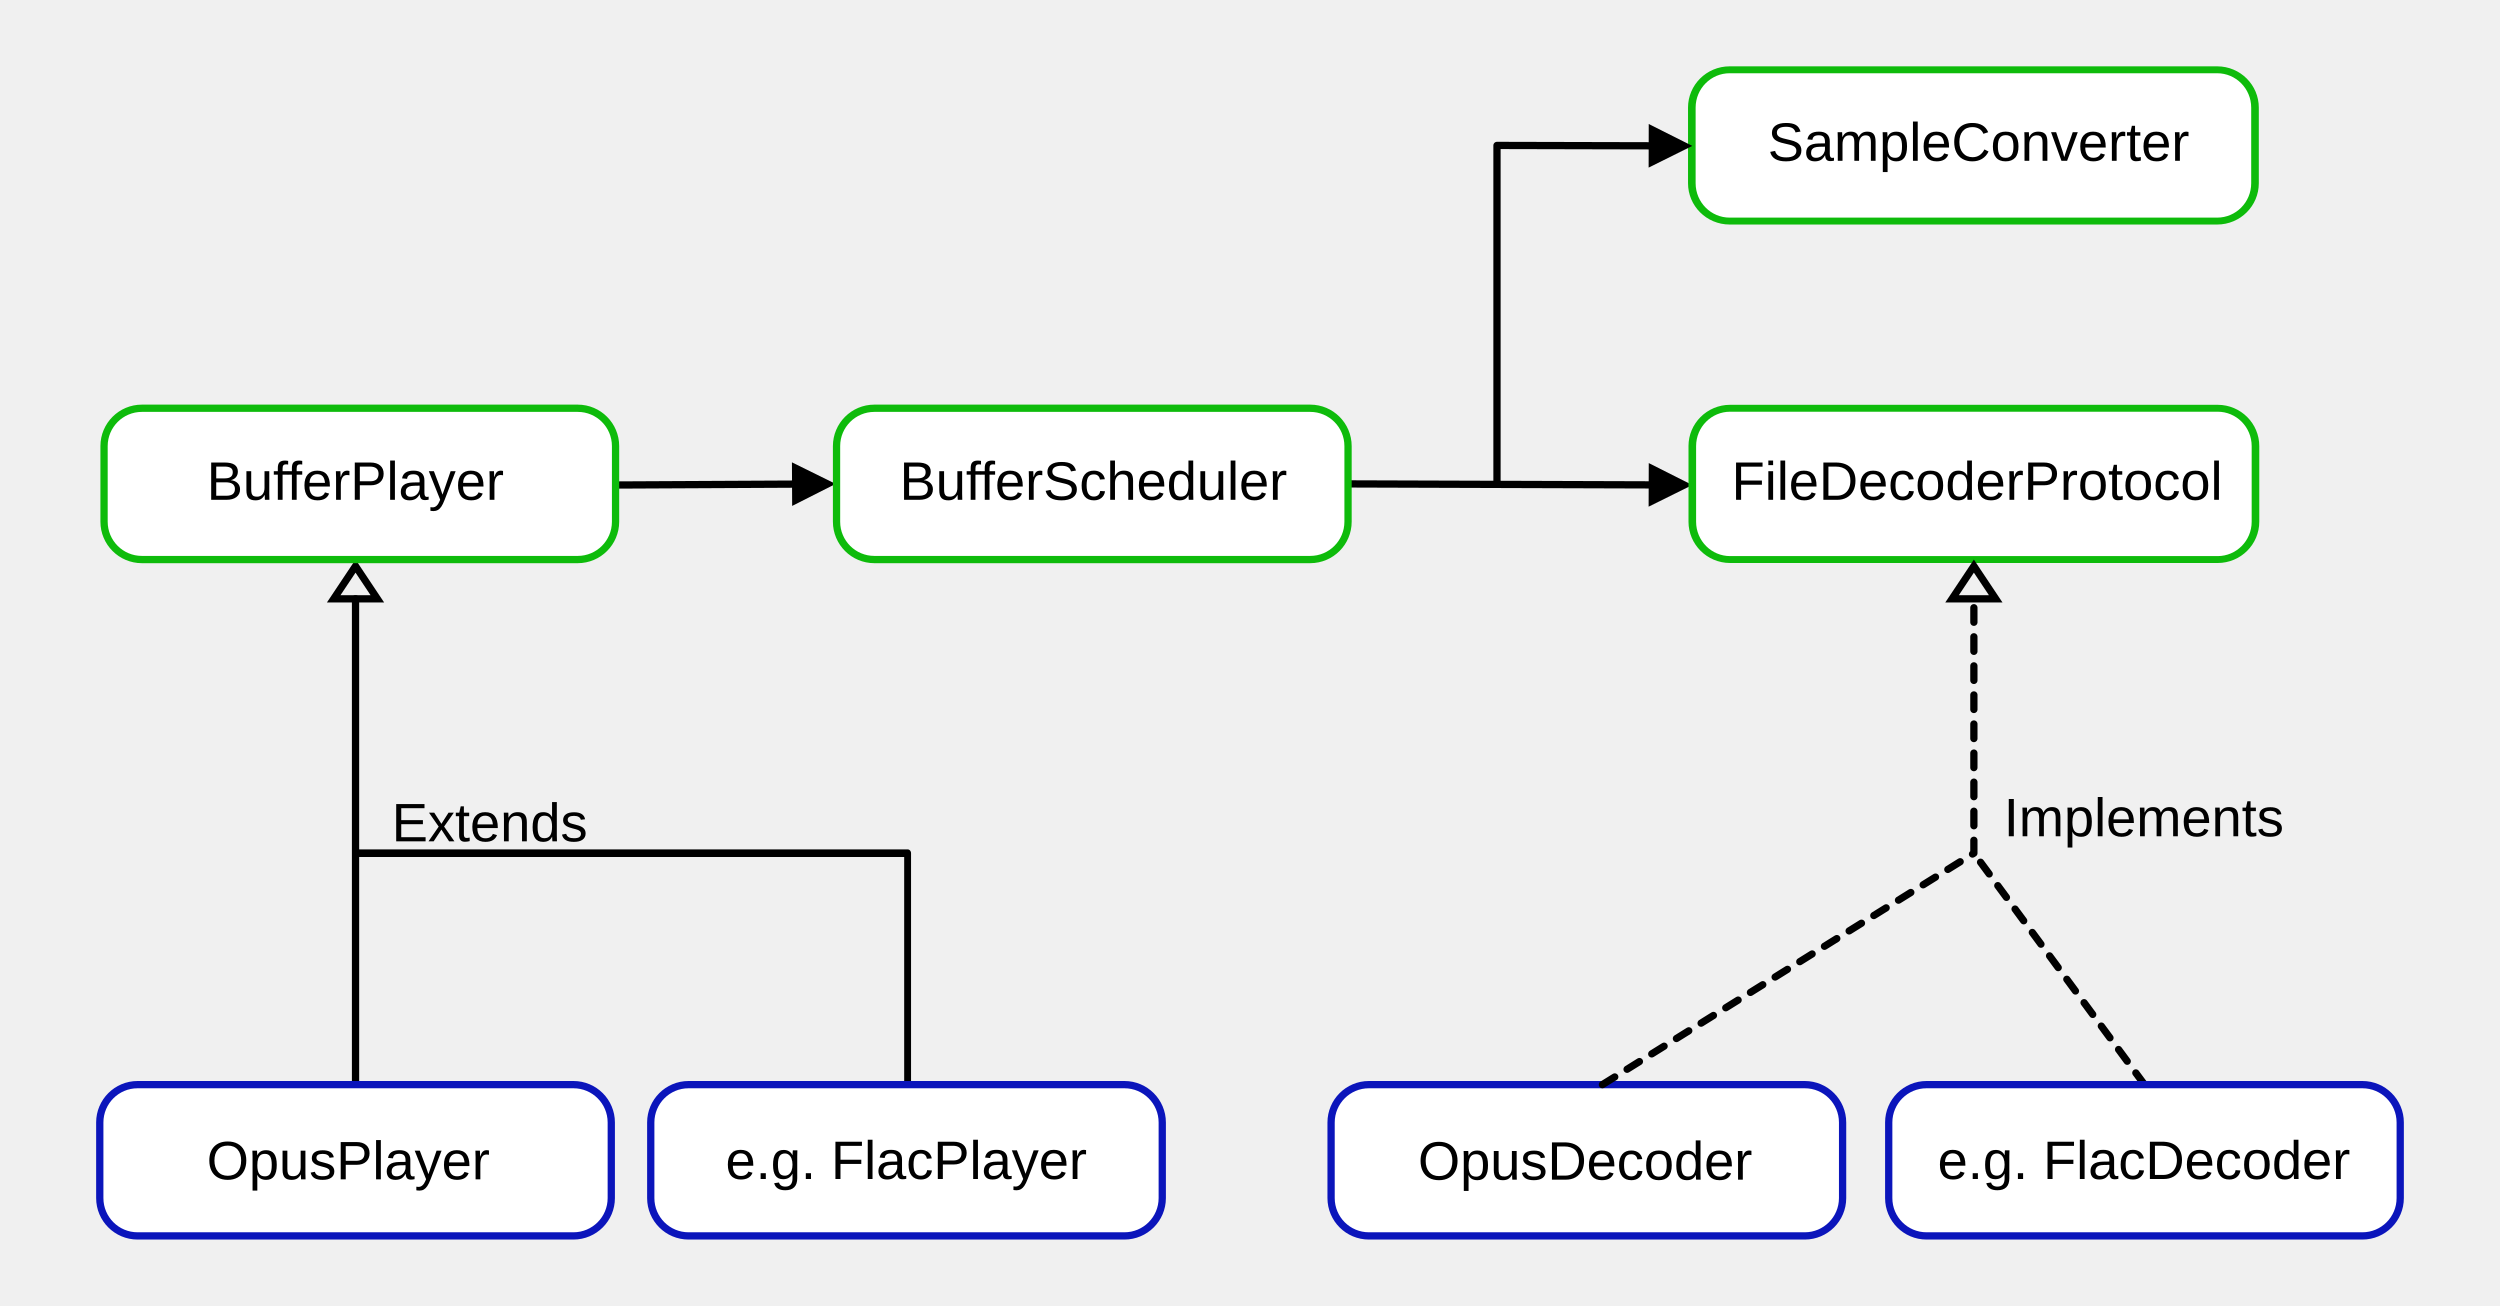
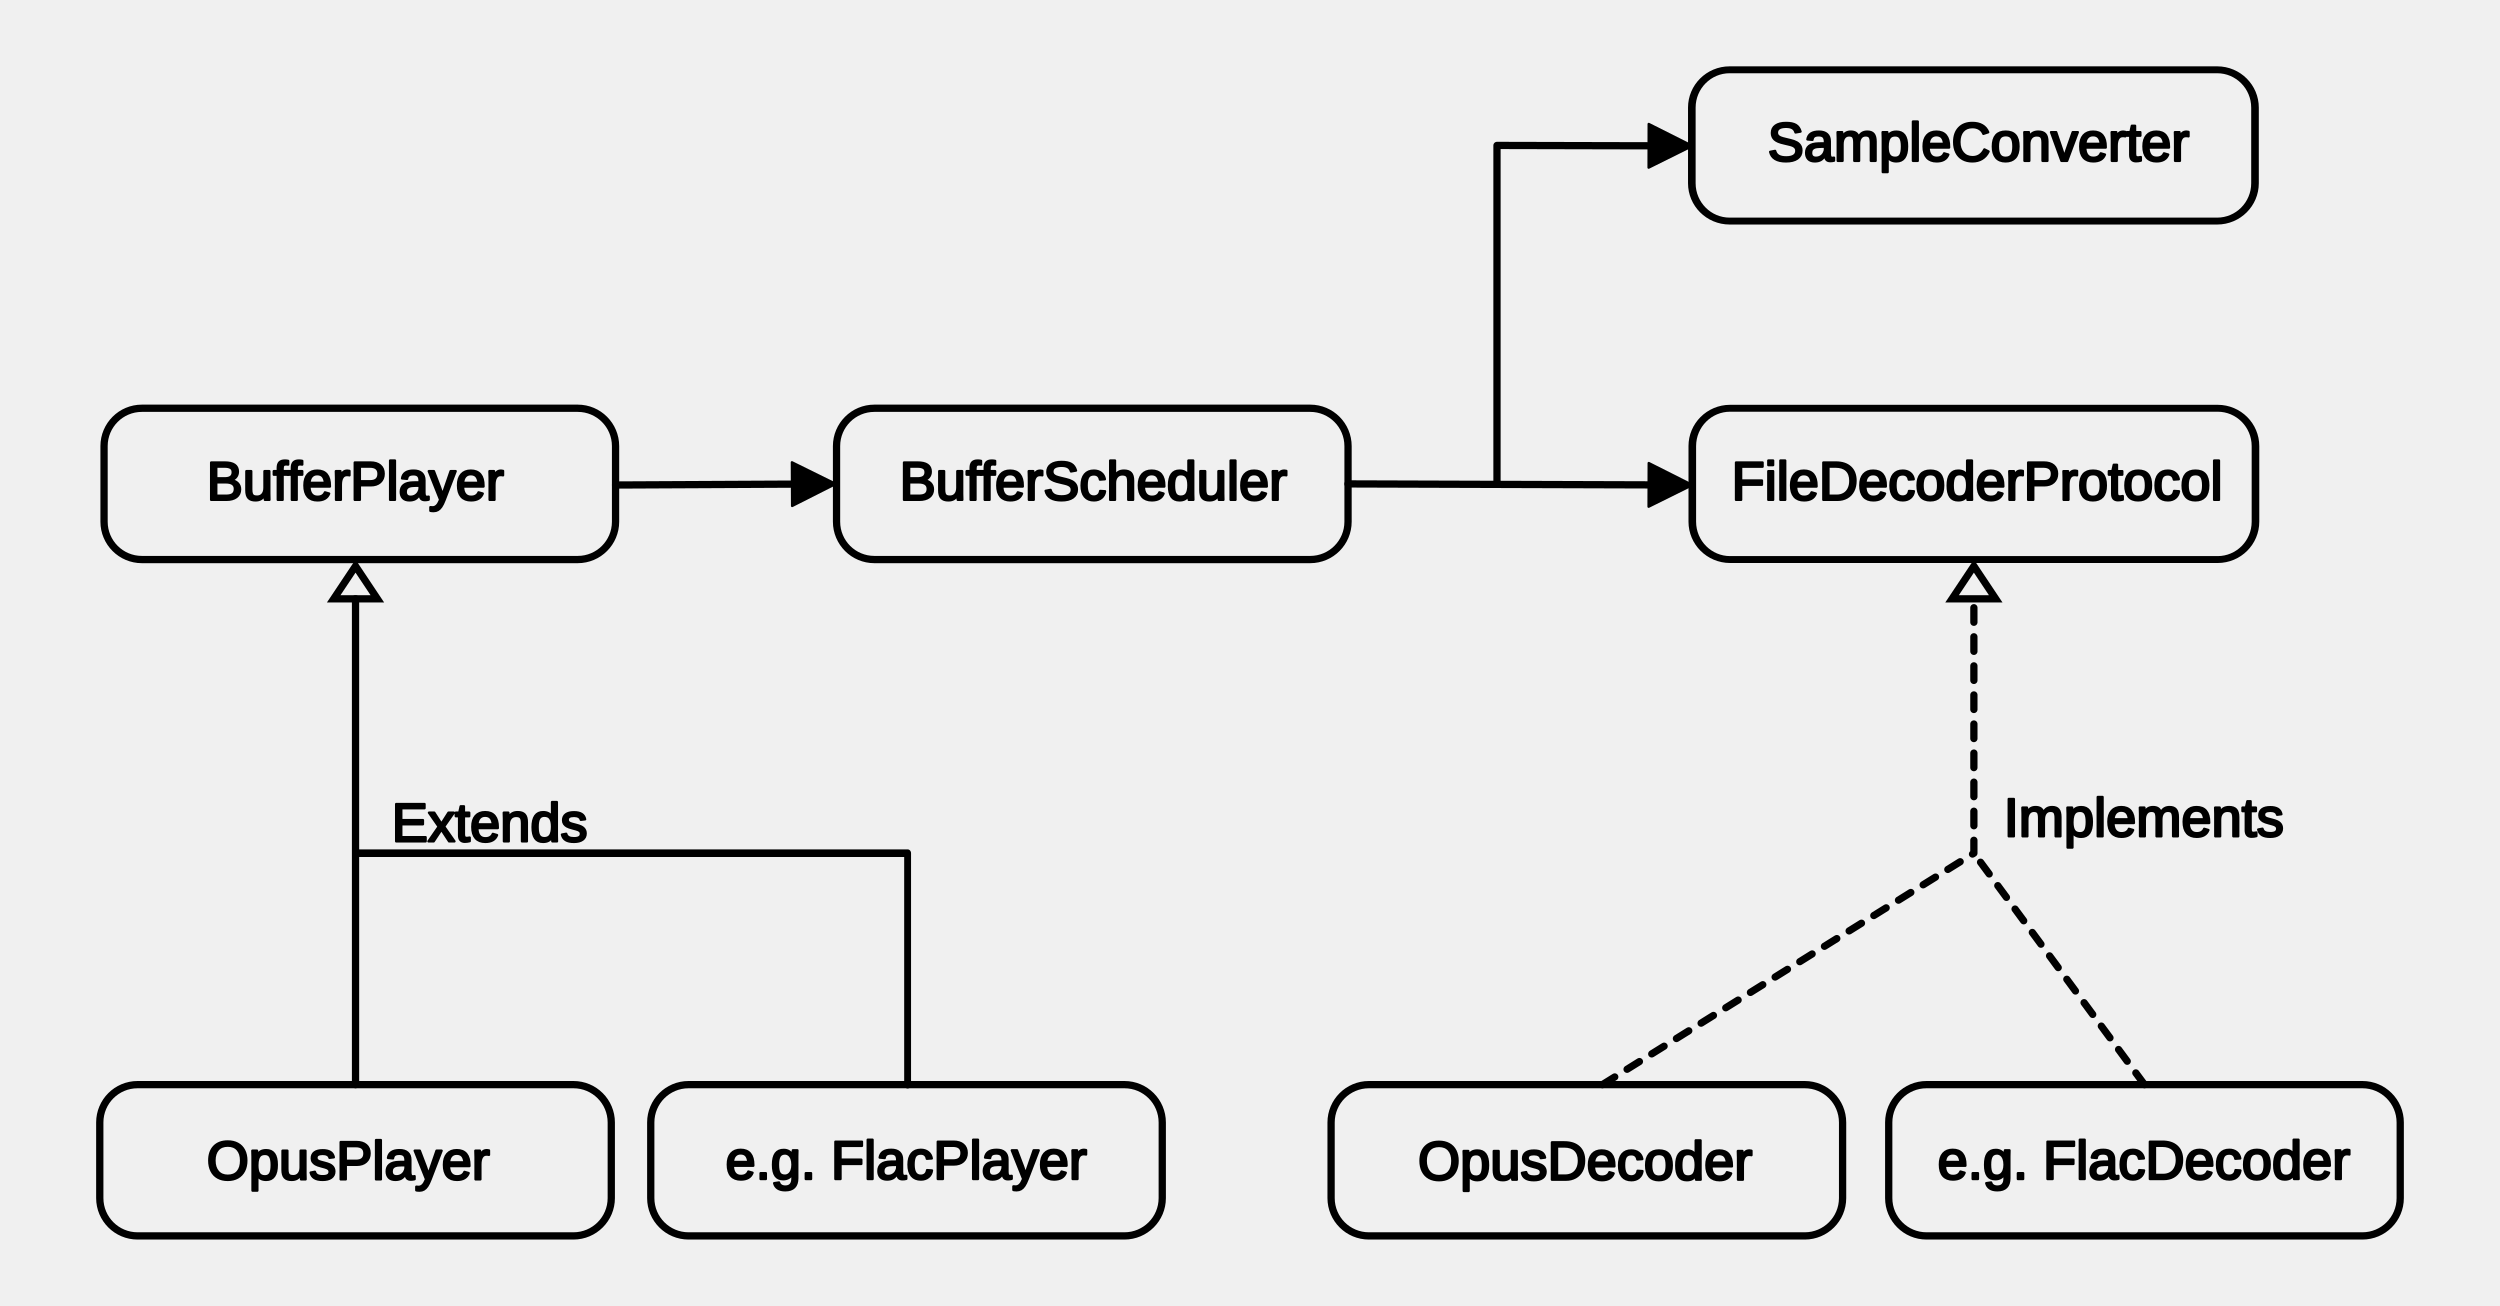
<svg xmlns="http://www.w3.org/2000/svg" width="100%" height="100%" viewBox="0 0 1032 539" version="1.1" xml:space="preserve" style="fill-rule:evenodd;clip-rule:evenodd;stroke-linecap:round;stroke-miterlimit:10;">
-   <g transform="matrix(0.932044,0,0,0.932044,34.5648,22.6449)">
-     <g transform="matrix(1.07291,-0,-0,1.07291,-37.0849,-24.296)">
+   <g transform="matrix(0.999999,0,0,0.999999,4.14644e-05,-4.1024e-05)">
+     <g>
      <path d="M137.762,247.186L146.762,233.686L155.762,247.186L137.762,247.186Z" style="fill:none;stroke:black;stroke-width:3px;" />
      <path d="M146.762,447.738L146.762,247.186" style="fill:none;stroke:black;stroke-width:3px;stroke-linejoin:round;stroke-miterlimit:1.5;" />
    </g>
  </g>
  <g transform="matrix(0.836274,0,0,0.932044,46.0934,22.6449)">
    <path d="M392.897,456.086L392.897,353.582L120.378,353.582" style="fill:none;stroke:black;stroke-width:3.39px;stroke-linejoin:round;stroke-miterlimit:1.5;" />
  </g>
  <g transform="matrix(0.932044,0,0,0.932044,34.5648,22.6449)">
    <path d="M912.696,456.086L837.144,353.582" style="fill:none;stroke:black;stroke-width:3.22px;stroke-linejoin:round;stroke-miterlimit:1.5;stroke-dasharray:6.44,6.44,0,0;" />
  </g>
-   <g transform="matrix(0.932044,0,0,0.932044,34.5648,22.6449)">
-     <g transform="matrix(1.07291,-0,-0,1.07291,-37.0849,-24.296)">
-       <path d="M326.909,190.847L344.954,199.756L327,208.847L326.909,190.847Z" />
+   <g transform="matrix(0.999999,0,0,0.999999,4.14644e-05,-4.1024e-05)">
+     <g>
+       <path d="M326.909,190.847L344.954,199.756L327,208.847L326.909,190.847Z" style="stroke:black;stroke-width:1px;stroke-linecap:butt;stroke-linejoin:round;stroke-miterlimit:2;" />
      <path d="M254.101,200.216C254.101,200.216 304.935,199.958 330.554,199.829" style="fill:none;stroke:black;stroke-width:3px;stroke-linejoin:round;stroke-miterlimit:1.5;" />
    </g>
  </g>
-   <g transform="matrix(0.932044,0,0,0.932044,34.5648,22.6449)">
-     <g transform="matrix(1.07291,-0,-0,1.07291,-37.0849,-24.296)">
-       <path d="M680.608,191.158L698.579,200.216L680.55,209.158L680.608,191.158Z" />
+   <g transform="matrix(0.999999,0,0,0.999999,4.14644e-05,-4.1024e-05)">
+     <g>
+       <path d="M680.608,191.158L698.579,200.216L680.55,209.158L680.608,191.158Z" style="stroke:black;stroke-width:1px;stroke-linecap:butt;stroke-linejoin:round;stroke-miterlimit:2;" />
      <path d="M556.471,199.756C556.471,199.756 648.057,200.052 684.179,200.169" style="fill:none;stroke:black;stroke-width:3px;stroke-linejoin:round;stroke-miterlimit:1.5;" />
    </g>
  </g>
  <g transform="matrix(0.932044,0,0,0.932044,38.7091,21.504)">
-     <path d="M231.097,174.496C231.097,165.251 223.591,157.745 214.345,157.745L21.305,157.745C12.06,157.745 4.554,165.251 4.554,174.496L4.554,208C4.554,217.245 12.06,224.751 21.305,224.751L214.345,224.751C223.591,224.751 231.097,217.245 231.097,208L231.097,174.496Z" style="fill:white;stroke:rgb(14,187,11);stroke-width:3.22px;stroke-linejoin:round;stroke-miterlimit:1.5;" />
+     <path d="M231.097,174.496C231.097,165.251 223.591,157.745 214.345,157.745L21.305,157.745C12.06,157.745 4.554,165.251 4.554,174.496L4.554,208C4.554,217.245 12.06,224.751 21.305,224.751L214.345,224.751C223.591,224.751 231.097,217.245 231.097,208L231.097,174.496Z" style="fill:none;stroke:black;stroke-width:3.22px;stroke-linejoin:round;stroke-miterlimit:1.5;" />
  </g>
  <g transform="matrix(0.932044,0,0,0.932044,341.079,21.504)">
-     <path d="M231.097,174.496C231.097,165.251 223.591,157.745 214.345,157.745L21.305,157.745C12.06,157.745 4.554,165.251 4.554,174.496L4.554,208C4.554,217.245 12.06,224.751 21.305,224.751L214.345,224.751C223.591,224.751 231.097,217.245 231.097,208L231.097,174.496Z" style="fill:white;stroke:rgb(14,187,11);stroke-width:3.22px;stroke-linejoin:round;stroke-miterlimit:1.5;" />
+     <path d="M231.097,174.496C231.097,165.251 223.591,157.745 214.345,157.745L21.305,157.745C12.06,157.745 4.554,165.251 4.554,174.496L4.554,208C4.554,217.245 12.06,224.751 21.305,224.751L214.345,224.751C223.591,224.751 231.097,217.245 231.097,208L231.097,174.496Z" style="fill:none;stroke:black;stroke-width:3.22px;stroke-linejoin:round;stroke-miterlimit:1.5;" />
  </g>
  <g transform="matrix(0.932044,0,0,0.932044,36.9439,300.713)">
-     <path d="M231.097,174.496C231.097,165.251 223.591,157.745 214.345,157.745L21.305,157.745C12.06,157.745 4.554,165.251 4.554,174.496L4.554,208C4.554,217.245 12.06,224.751 21.305,224.751L214.345,224.751C223.591,224.751 231.097,217.245 231.097,208L231.097,174.496Z" style="fill:white;stroke:rgb(11,21,187);stroke-width:3.22px;stroke-linejoin:round;stroke-miterlimit:1.5;" />
+     <path d="M231.097,174.496C231.097,165.251 223.591,157.745 214.345,157.745L21.305,157.745C12.06,157.745 4.554,165.251 4.554,174.496L4.554,208C4.554,217.245 12.06,224.751 21.305,224.751L214.345,224.751C223.591,224.751 231.097,217.245 231.097,208L231.097,174.496Z" style="fill:none;stroke:black;stroke-width:3.22px;stroke-linejoin:round;stroke-miterlimit:1.5;" />
  </g>
  <g transform="matrix(0.932044,0,0,0.932044,264.387,300.713)">
-     <path d="M231.097,174.496C231.097,165.251 223.591,157.745 214.345,157.745L21.305,157.745C12.06,157.745 4.554,165.251 4.554,174.496L4.554,208C4.554,217.245 12.06,224.751 21.305,224.751L214.345,224.751C223.591,224.751 231.097,217.245 231.097,208L231.097,174.496Z" style="fill:white;stroke:rgb(11,21,187);stroke-width:3.22px;stroke-linejoin:round;stroke-miterlimit:1.5;" />
+     <path d="M231.097,174.496C231.097,165.251 223.591,157.745 214.345,157.745L21.305,157.745C12.06,157.745 4.554,165.251 4.554,174.496L4.554,208C4.554,217.245 12.06,224.751 21.305,224.751L214.345,224.751C223.591,224.751 231.097,217.245 231.097,208L231.097,174.496Z" style="fill:none;stroke:black;stroke-width:3.22px;stroke-linejoin:round;stroke-miterlimit:1.5;" />
  </g>
  <g transform="matrix(0.932044,0,0,0.932044,545.229,300.713)">
-     <path d="M231.097,174.496C231.097,165.251 223.591,157.745 214.345,157.745L21.305,157.745C12.06,157.745 4.554,165.251 4.554,174.496L4.554,208C4.554,217.245 12.06,224.751 21.305,224.751L214.345,224.751C223.591,224.751 231.097,217.245 231.097,208L231.097,174.496Z" style="fill:white;stroke:rgb(11,21,187);stroke-width:3.22px;stroke-linejoin:round;stroke-miterlimit:1.5;" />
+     <path d="M231.097,174.496C231.097,165.251 223.591,157.745 214.345,157.745L21.305,157.745C12.06,157.745 4.554,165.251 4.554,174.496L4.554,208C4.554,217.245 12.06,224.751 21.305,224.751L214.345,224.751C223.591,224.751 231.097,217.245 231.097,208L231.097,174.496Z" style="fill:none;stroke:black;stroke-width:3.22px;stroke-linejoin:round;stroke-miterlimit:1.5;" />
  </g>
  <g transform="matrix(0.932044,0,0,0.932044,775.42,300.713)">
-     <path d="M231.097,174.496C231.097,165.251 223.591,157.745 214.345,157.745L21.305,157.745C12.06,157.745 4.554,165.251 4.554,174.496L4.554,208C4.554,217.245 12.06,224.751 21.305,224.751L214.345,224.751C223.591,224.751 231.097,217.245 231.097,208L231.097,174.496Z" style="fill:white;stroke:rgb(11,21,187);stroke-width:3.22px;stroke-linejoin:round;stroke-miterlimit:1.5;" />
+     <path d="M231.097,174.496C231.097,165.251 223.591,157.745 214.345,157.745L21.305,157.745C12.06,157.745 4.554,165.251 4.554,174.496L4.554,208C4.554,217.245 12.06,224.751 21.305,224.751L214.345,224.751C223.591,224.751 231.097,217.245 231.097,208L231.097,174.496Z" style="fill:none;stroke:black;stroke-width:3.22px;stroke-linejoin:round;stroke-miterlimit:1.5;" />
  </g>
  <g transform="matrix(1.02621,0,0,0.932044,693.906,21.504)">
-     <path d="M231.097,174.496C231.097,165.251 224.279,157.745 215.882,157.745L19.768,157.745C11.371,157.745 4.554,165.251 4.554,174.496L4.554,208C4.554,217.245 11.371,224.751 19.768,224.751L215.882,224.751C224.279,224.751 231.097,217.245 231.097,208L231.097,174.496Z" style="fill:white;stroke:rgb(14,187,11);stroke-width:3.06px;stroke-linejoin:round;stroke-miterlimit:1.5;" />
+     <path d="M231.097,174.496C231.097,165.251 224.279,157.745 215.882,157.745L19.768,157.745C11.371,157.745 4.554,165.251 4.554,174.496L4.554,208C4.554,217.245 11.371,224.751 19.768,224.751L215.882,224.751C224.279,224.751 231.097,217.245 231.097,208L231.097,174.496Z" style="fill:none;stroke:black;stroke-width:3.06px;stroke-linejoin:round;stroke-miterlimit:1.5;" />
  </g>
  <g transform="matrix(1.02621,0,0,0.932044,693.711,-118.216)">
-     <path d="M231.097,174.496C231.097,165.251 224.279,157.745 215.882,157.745L19.768,157.745C11.371,157.745 4.554,165.251 4.554,174.496L4.554,208C4.554,217.245 11.371,224.751 19.768,224.751L215.882,224.751C224.279,224.751 231.097,217.245 231.097,208L231.097,174.496Z" style="fill:white;stroke:rgb(14,187,11);stroke-width:3.06px;stroke-linejoin:round;stroke-miterlimit:1.5;" />
+     <path d="M231.097,174.496C231.097,165.251 224.279,157.745 215.882,157.745L19.768,157.745C11.371,157.745 4.554,165.251 4.554,174.496L4.554,208C4.554,217.245 11.371,224.751 19.768,224.751L215.882,224.751C224.279,224.751 231.097,217.245 231.097,208L231.097,174.496Z" style="fill:none;stroke:black;stroke-width:3.06px;stroke-linejoin:round;stroke-miterlimit:1.5;" />
  </g>
-   <g transform="matrix(1.05754,0,0,0.932044,-54.8433,22.6449)">
-     <g transform="matrix(0.945589,-0,-0,1.07291,51.8593,-24.296)">
-       <path d="M680.601,51.187L698.579,60.23L680.557,69.187L680.601,51.187Z" />
+   <g transform="matrix(0.999998,0,0,0.999999,-1.5878e-05,-4.1024e-05)">
+     <g>
+       <path d="M680.601,51.187L698.579,60.23L680.557,69.187L680.601,51.187Z" style="stroke:black;stroke-width:1px;stroke-linecap:butt;stroke-linejoin:round;stroke-miterlimit:2;" />
      <path d="M617.958,199.103L617.958,60.036C617.958,60.036 660.993,60.14 684.179,60.196" style="fill:none;stroke:black;stroke-width:3px;stroke-linejoin:round;stroke-miterlimit:1.5;" />
    </g>
  </g>
-   <g transform="matrix(0.932044,0,0,0.932044,34.5648,22.6449)">
-     <g transform="matrix(1.07291,-0,-0,1.07291,-37.0849,-24.296)">
+   <g transform="matrix(0.999999,0,0,0.999999,4.14644e-05,-4.1024e-05)">
+     <g>
      <path d="M805.82,247.186L814.82,233.686L823.82,247.186L805.82,247.186Z" style="fill:none;stroke:black;stroke-width:3px;" />
      <path d="M661.476,447.738L814.82,352.199L814.82,247.186" style="fill:none;stroke:black;stroke-width:3px;stroke-linejoin:round;stroke-miterlimit:1.5;stroke-dasharray:6,6,0,0;" />
    </g>
  </g>
-   <g transform="matrix(0.932044,0,0,0.932044,-5.69377,20.9141)">
-     <text x="327.452px" y="499.738px" style="font-family:'ArialMT', 'Arial', sans-serif;font-size:24px;">e.g. FlacPlayer</text>
+   <g transform="matrix(0.932044,0,0,0.932044,299.506,486.692)">
+     <text x="0px" y="0px" style="font-family:'ArialMT', 'Arial', sans-serif;font-size:24px;stroke:black;stroke-width:1.07px;stroke-linecap:butt;stroke-linejoin:round;stroke-miterlimit:2;">e.g. FlacPlayer</text>
  </g>
-   <g transform="matrix(0.932044,0,0,0.932044,30.6802,21.1734)">
-     <text x="595.107px" y="499.752px" style="font-family:'ArialMT', 'Arial', sans-serif;font-size:24px;">OpusDecoder</text>
+   <g transform="matrix(0.932044,0,0,0.932044,585.346,486.964)">
+     <text x="0px" y="0px" style="font-family:'ArialMT', 'Arial', sans-serif;font-size:24px;stroke:black;stroke-width:1.07px;stroke-linecap:butt;stroke-linejoin:round;stroke-miterlimit:2;">OpusDecoder</text>
  </g>
-   <g transform="matrix(0.932044,0,0,0.932044,10.4372,21.2446)">
-     <text x="846.977px" y="499.383px" style="font-family:'ArialMT', 'Arial', sans-serif;font-size:24px;">e.g. FlacDecoder</text>
+   <g transform="matrix(0.932044,0,0,0.932044,799.857,486.692)">
+     <text x="0px" y="0px" style="font-family:'ArialMT', 'Arial', sans-serif;font-size:24px;stroke:black;stroke-width:1.07px;stroke-linecap:butt;stroke-linejoin:round;stroke-miterlimit:2;">e.g. FlacDecoder</text>
  </g>
-   <g transform="matrix(0.932044,0,0,0.932044,34.5648,20.7118)">
-     <text x="54.479px" y="500.107px" style="font-family:'ArialMT', 'Arial', sans-serif;font-size:24px;">OpusPlayer</text>
+   <g transform="matrix(0.932044,0,0,0.932044,85.3416,486.834)">
+     <text x="0px" y="0px" style="font-family:'ArialMT', 'Arial', sans-serif;font-size:24px;stroke:black;stroke-width:1.07px;stroke-linecap:butt;stroke-linejoin:round;stroke-miterlimit:2;">OpusPlayer</text>
  </g>
-   <g transform="matrix(0.932044,0,0,0.932044,110.94,-118.815)">
-     <text x="54.479px" y="500.107px" style="font-family:'ArialMT', 'Arial', sans-serif;font-size:24px;">Extends</text>
+   <g transform="matrix(0.932044,0,0,0.932044,161.717,347.307)">
+     <text x="0px" y="0px" style="font-family:'ArialMT', 'Arial', sans-serif;font-size:24px;stroke:black;stroke-width:1.07px;stroke-linecap:butt;stroke-linejoin:round;stroke-miterlimit:2;">Extends</text>
  </g>
-   <g transform="matrix(0.932044,0,0,0.932044,776.378,-120.907)">
-     <text x="54.479px" y="500.107px" style="font-family:'ArialMT', 'Arial', sans-serif;font-size:24px;">Implements</text>
+   <g transform="matrix(0.932044,0,0,0.932044,827.155,345.215)">
+     <text x="0px" y="0px" style="font-family:'ArialMT', 'Arial', sans-serif;font-size:24px;stroke:black;stroke-width:1.07px;stroke-linecap:butt;stroke-linejoin:round;stroke-miterlimit:2;">Implements</text>
  </g>
  <g transform="matrix(0.932044,0,0,0.932044,34.5648,-259.796)">
-     <text x="54.479px" y="500.107px" style="font-family:'ArialMT', 'Arial', sans-serif;font-size:24px;">Buf<tspan x="90.069px 96.737px " y="500.107px 500.107px ">fe</tspan>rPlayer</text>
+     <g>
+       <g transform="matrix(1,0,0,1,54.479,500.107)">
+         <text x="0px" y="0px" style="font-family:'ArialMT', 'Arial', sans-serif;font-size:24px;stroke:black;stroke-width:1.07px;stroke-linecap:butt;stroke-linejoin:round;stroke-miterlimit:2;">Buf</text>
+       </g>
+       <g transform="matrix(1,0,0,1,90.069,500.107)">
+         <text x="0px" y="0px" style="font-family:'ArialMT', 'Arial', sans-serif;font-size:24px;stroke:black;stroke-width:1.07px;stroke-linecap:butt;stroke-linejoin:round;stroke-miterlimit:2;">ferPlayer</text>
+       </g>
+     </g>
  </g>
  <g transform="matrix(0.932044,0,0,0.932044,320.579,-259.796)">
-     <text x="54.479px" y="500.107px" style="font-family:'ArialMT', 'Arial', sans-serif;font-size:24px;">Buf<tspan x="90.069px 96.737px " y="500.107px 500.107px ">fe</tspan>rScheduler</text>
+     <g>
+       <g transform="matrix(1,0,0,1,54.479,500.107)">
+         <text x="0px" y="0px" style="font-family:'ArialMT', 'Arial', sans-serif;font-size:24px;stroke:black;stroke-width:1.07px;stroke-linecap:butt;stroke-linejoin:round;stroke-miterlimit:2;">Buf</text>
+       </g>
+       <g transform="matrix(1,0,0,1,90.069,500.107)">
+         <text x="0px" y="0px" style="font-family:'ArialMT', 'Arial', sans-serif;font-size:24px;stroke:black;stroke-width:1.07px;stroke-linecap:butt;stroke-linejoin:round;stroke-miterlimit:2;">ferScheduler</text>
+       </g>
+     </g>
  </g>
-   <g transform="matrix(0.932044,0,0,0.932044,664.03,-259.796)">
-     <text x="54.479px" y="500.107px" style="font-family:'ArialMT', 'Arial', sans-serif;font-size:24px;">FileDecoderProtocol</text>
+   <g transform="matrix(0.932044,0,0,0.932044,714.807,206.326)">
+     <text x="0px" y="0px" style="font-family:'ArialMT', 'Arial', sans-serif;font-size:24px;stroke:black;stroke-width:1.07px;stroke-linecap:butt;stroke-linejoin:round;stroke-miterlimit:2;">FileDecoderProtocol</text>
  </g>
-   <g transform="matrix(0.932044,0,0,0.932044,678.942,-399.732)">
-     <text x="54.479px" y="500.107px" style="font-family:'ArialMT', 'Arial', sans-serif;font-size:24px;">SampleConverter</text>
+   <g transform="matrix(0.932044,0,0,0.932044,729.719,66.3897)">
+     <text x="0px" y="0px" style="font-family:'ArialMT', 'Arial', sans-serif;font-size:24px;stroke:black;stroke-width:1.07px;stroke-linecap:butt;stroke-linejoin:round;stroke-miterlimit:2;">SampleConverter</text>
  </g>
</svg>
